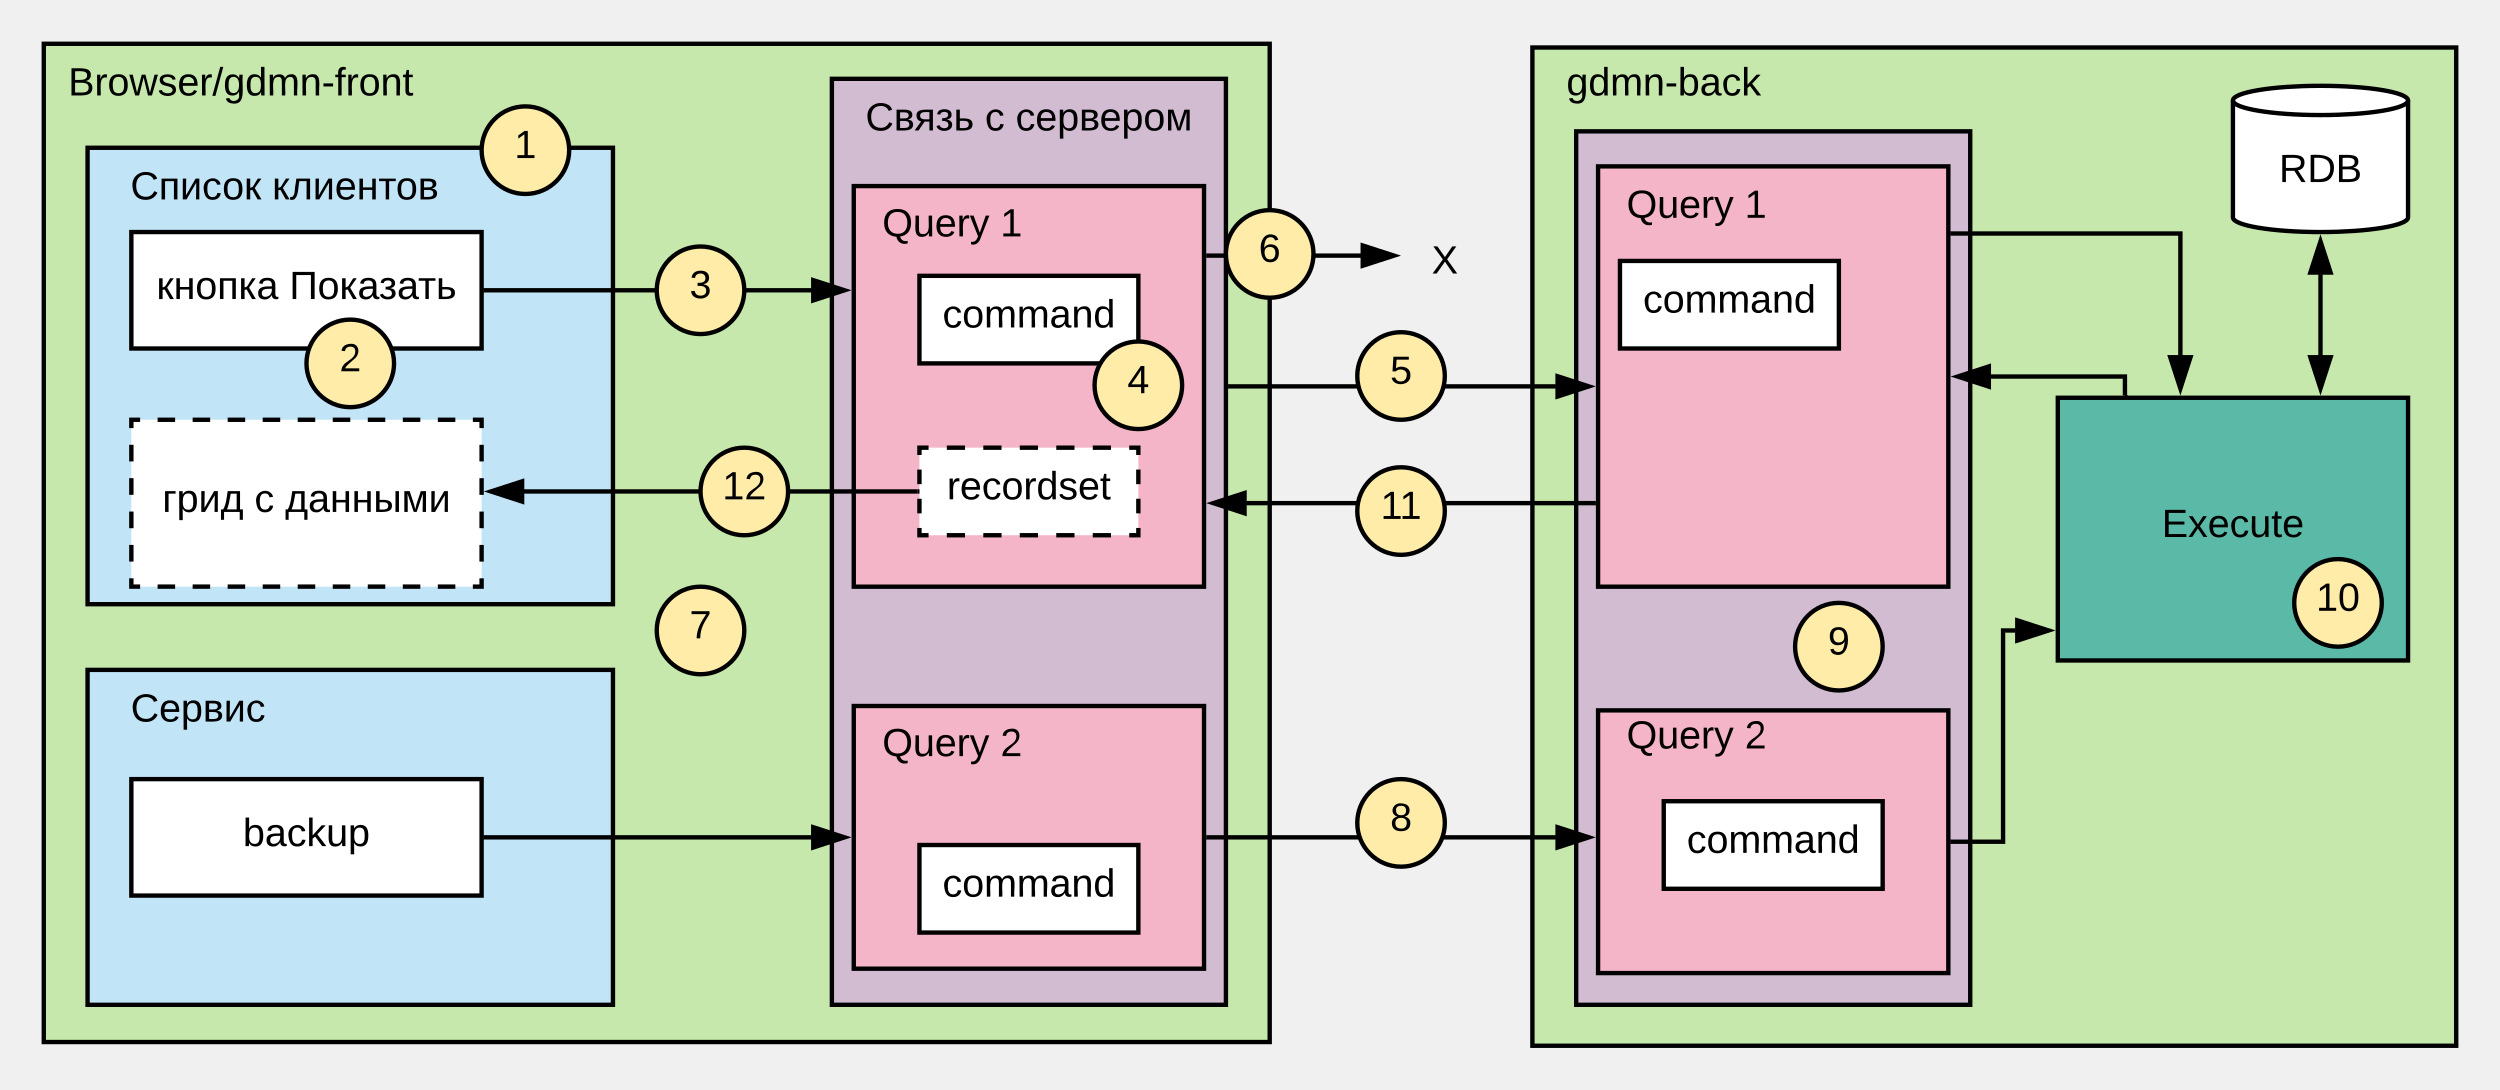
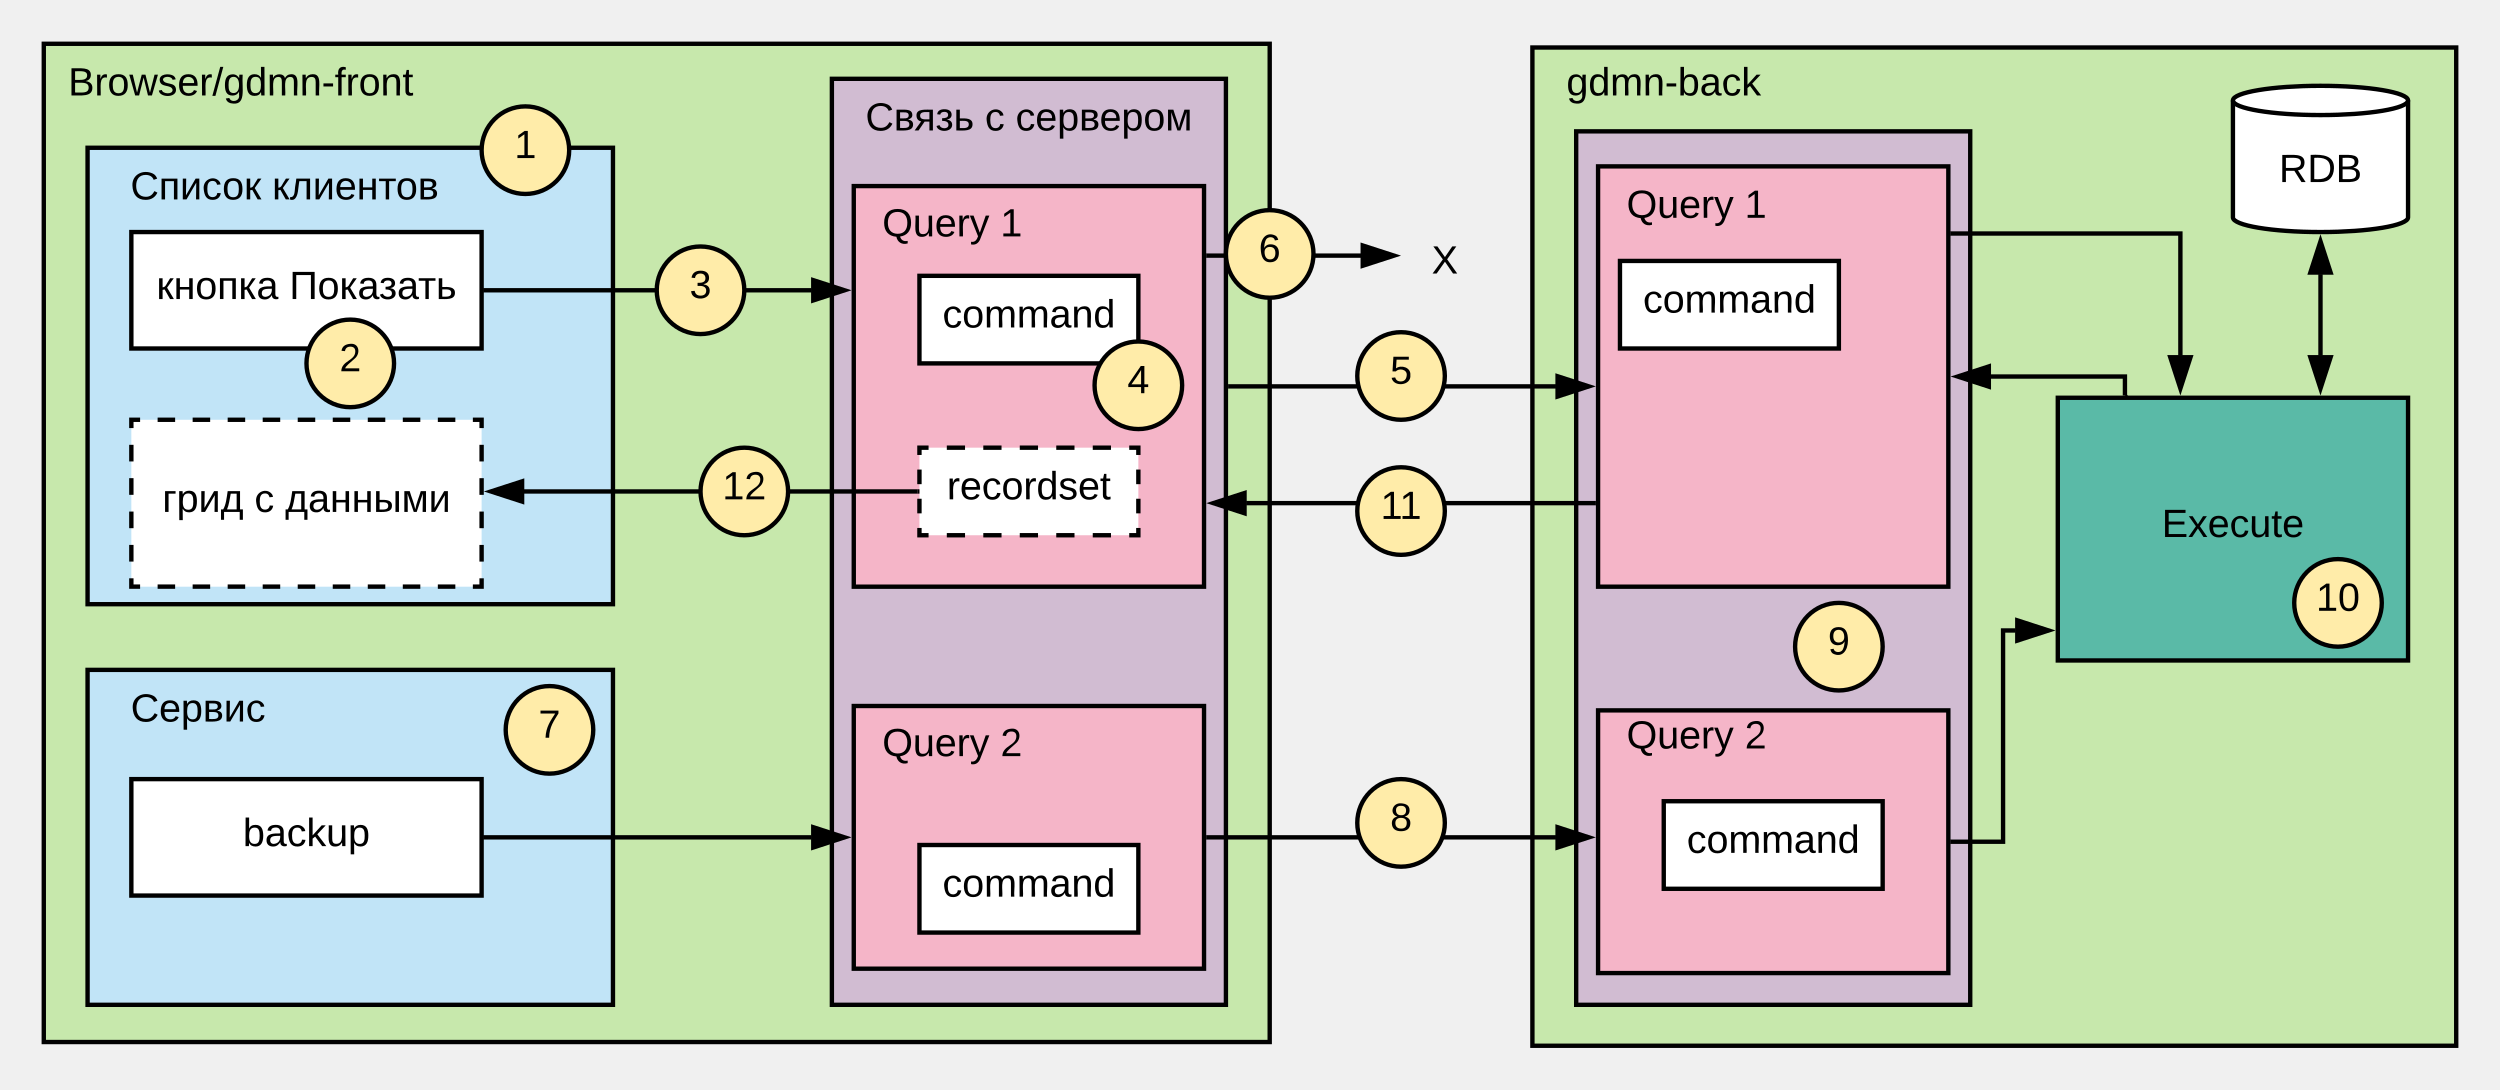
<svg xmlns="http://www.w3.org/2000/svg" xmlns:ns1="lucid" xmlns:xlink="http://www.w3.org/1999/xlink" width="1142" height="497.7">
  <g transform="translate(-20 3824.5)" ns1:page-tab-id="0_0">
    <g class="lucid-layer" ns1:layer-id="zMz9j7YK_hOt" display="block">
      <path d="M40-3804.5h560v456H40z" stroke="#000" stroke-width="2" fill="#c7e8ac" />
      <path d="M60-3757h240v208.5H60z" stroke="#000" stroke-width="2" fill="#c1e4f7" />
      <path d="M80-3718.5h160v53.2H80z" stroke="#000" stroke-width="2" fill="#fff" />
      <use xlink:href="#a" transform="matrix(1,0,0,1,85,-3713.5) translate(6.475 25.6)" />
      <use xlink:href="#b" transform="matrix(1,0,0,1,85,-3713.5) translate(67.175 25.6)" />
      <path d="M200-3658.5c0 11.05-8.95 20-20 20s-20-8.95-20-20 8.95-20 20-20 20 8.95 20 20z" stroke="#000" stroke-width="2" fill="#ffeca9" />
      <use xlink:href="#c" transform="matrix(1,0,0,1,165,-3673.5) translate(10 18.6)" />
      <path d="M40-3804.5h180v40H40z" stroke="#000" stroke-opacity="0" stroke-width="2" fill="#fff" fill-opacity="0" />
      <use xlink:href="#d" transform="matrix(1,0,0,1,45,-3799.5) translate(6.15 18.6)" />
      <path d="M60-3757h180v40H60z" stroke="#000" stroke-opacity="0" stroke-width="2" fill="#fff" fill-opacity="0" />
      <use xlink:href="#e" transform="matrix(1,0,0,1,65,-3752) translate(14.6 18.6)" />
      <use xlink:href="#f" transform="matrix(1,0,0,1,65,-3752) translate(79.35 18.6)" />
      <path d="M400-3788.5h180v423H400z" stroke="#000" stroke-width="2" fill="#d1bcd2" />
      <path d="M241-3691.9h149.76" stroke="#000" stroke-width="2" fill="none" />
      <path d="M241-3690.9h-1v-2h1zM405.76-3691.9l-14.26 4.64v-9.28z" />
      <path d="M409-3691.9l-18.5 6v-12zm-16.5 3.26l10.03-3.26-10.03-3.26z" />
      <path d="M400-3788.5h180v40H400z" stroke="#000" stroke-opacity="0" stroke-width="2" fill="#fff" fill-opacity="0" />
      <use xlink:href="#g" transform="matrix(1,0,0,1,405,-3783.5) translate(10.35 18.6)" />
      <use xlink:href="#h" transform="matrix(1,0,0,1,405,-3783.5) translate(64.95 18.6)" />
      <use xlink:href="#i" transform="matrix(1,0,0,1,405,-3783.5) translate(78.95 18.6)" />
      <path d="M410-3739.5h160v183H410z" stroke="#000" stroke-width="2" fill="#f5b5c8" />
      <path d="M410-3735.9h90v27.4h-90z" stroke="#000" stroke-opacity="0" stroke-width="2" fill="#fff" fill-opacity="0" />
      <use xlink:href="#j" transform="matrix(1,0,0,1,415,-3730.9) translate(8.025 14.4)" />
      <use xlink:href="#k" transform="matrix(1,0,0,1,415,-3730.9) translate(61.975 14.4)" />
      <path d="M440-3698.5h100v40H440z" stroke="#000" stroke-width="2" fill="#fff" />
      <use xlink:href="#l" transform="matrix(1,0,0,1,445,-3693.5) translate(5.55 18.6)" />
      <path d="M280-3755.9c0 11.05-8.95 20-20 20s-20-8.95-20-20 8.95-20 20-20 20 8.95 20 20z" stroke="#000" stroke-width="2" fill="#ffeca9" />
      <use xlink:href="#m" transform="matrix(1,0,0,1,245,-3770.9) translate(10 18.6)" />
      <path d="M360-3691.9c0 11.05-8.95 20-20 20s-20-8.95-20-20 8.95-20 20-20 20 8.95 20 20z" stroke="#000" stroke-width="2" fill="#ffeca9" />
      <use xlink:href="#n" transform="matrix(1,0,0,1,325,-3706.9) translate(10 18.6)" />
      <path d="M560-3648.5c0 11.05-8.95 20-20 20s-20-8.95-20-20 8.95-20 20-20 20 8.95 20 20z" stroke="#000" stroke-width="2" fill="#ffeca9" />
      <use xlink:href="#o" transform="matrix(1,0,0,1,525,-3663.5) translate(10 18.6)" />
      <path d="M720-3802.8h422v456H720z" stroke="#000" stroke-width="2" fill="#c7e8ac" />
      <path d="M720-3804.5h120v40H720z" stroke="#000" stroke-opacity="0" stroke-width="2" fill="#fff" fill-opacity="0" />
      <use xlink:href="#p" transform="matrix(1,0,0,1,725,-3799.5) translate(10.55 18.6)" />
      <path d="M740-3764.5h180v399H740z" stroke="#000" stroke-width="2" fill="#d1bcd2" />
      <path d="M750-3748.5h160v192H750z" stroke="#000" stroke-width="2" fill="#f5b5c8" />
      <path d="M581-3648h149.76" stroke="#000" stroke-width="2" fill="none" />
      <path d="M581-3647h-1v-2h1zM745.76-3648l-14.26 4.64v-9.28z" />
      <path d="M749-3648l-18.5 6v-12zm-16.5 3.26l10.03-3.26-10.03-3.26z" />
      <path d="M760-3705.3h100v40H760z" stroke="#000" stroke-width="2" fill="#fff" />
      <use xlink:href="#l" transform="matrix(1,0,0,1,765,-3700.3) translate(5.55 18.6)" />
      <path d="M750-3744.4h90v27.4h-90z" stroke="#000" stroke-opacity="0" stroke-width="2" fill="#fff" fill-opacity="0" />
      <use xlink:href="#j" transform="matrix(1,0,0,1,755,-3739.4) translate(8.025 14.4)" />
      <use xlink:href="#k" transform="matrix(1,0,0,1,755,-3739.4) translate(61.975 14.4)" />
      <path d="M680-3652.75c0 11.05-8.95 20-20 20s-20-8.95-20-20 8.95-20 20-20 20 8.95 20 20z" stroke="#000" stroke-width="2" fill="#ffeca9" />
      <use xlink:href="#q" transform="matrix(1,0,0,1,645,-3667.75) translate(10 18.6)" />
      <path d="M571-3707.73h70.76" stroke="#000" stroke-width="2" fill="none" />
      <path d="M571-3706.73h-1v-2h1zM656.76-3707.73l-14.26 4.64v-9.26z" />
      <path d="M660-3707.73l-18.5 6v-12zm-16.5 3.26l10.03-3.26-10.03-3.26z" />
      <path d="M660-3718.95h40v24.5h-40z" stroke="#000" stroke-opacity="0" stroke-width="2" fill="#fff" fill-opacity="0" />
      <use xlink:href="#r" transform="matrix(1,0,0,1,665,-3713.95) translate(9 14.4)" />
      <path d="M620-3708.5c0 11.05-8.95 20-20 20s-20-8.95-20-20 8.95-20 20-20 20 8.95 20 20z" stroke="#000" stroke-width="2" fill="#ffeca9" />
      <use xlink:href="#s" transform="matrix(1,0,0,1,585,-3723.5) translate(10 18.6)" />
      <path d="M60-3518.5h240v153H60z" stroke="#000" stroke-width="2" fill="#c1e4f7" />
      <path d="M60-3518.5h100v40H60z" stroke="#000" stroke-opacity="0" stroke-width="2" fill="#fff" fill-opacity="0" />
      <use xlink:href="#t" transform="matrix(1,0,0,1,65,-3513.5) translate(14.725 18.6)" />
      <path d="M410-3502h160v120H410z" stroke="#000" stroke-width="2" fill="#f5b5c8" />
      <path d="M410-3498.5h90v27.4h-90z" stroke="#000" stroke-opacity="0" stroke-width="2" fill="#fff" fill-opacity="0" />
      <use xlink:href="#j" transform="matrix(1,0,0,1,415,-3493.5) translate(8.025 14.4)" />
      <use xlink:href="#u" transform="matrix(1,0,0,1,415,-3493.5) translate(61.975 14.4)" />
      <path d="M440-3438.5h100v40H440z" stroke="#000" stroke-width="2" fill="#fff" />
      <use xlink:href="#l" transform="matrix(1,0,0,1,445,-3433.5) translate(5.55 18.6)" />
      <path d="M80-3468.6h160v53.2H80z" stroke="#000" stroke-width="2" fill="#fff" />
      <use xlink:href="#v" transform="matrix(1,0,0,1,85,-3463.6) translate(46 25.6)" />
      <path d="M241-3442h149.76" stroke="#000" stroke-width="2" fill="none" />
      <path d="M241-3441h-1v-2h1zM405.76-3442l-14.26 4.64v-9.28z" />
      <path d="M409-3442l-18.5 6v-12zm-16.5 3.26l10.03-3.26-10.03-3.26z" />
-       <path d="M360-3536.5c0 11.05-8.95 20-20 20s-20-8.95-20-20 8.95-20 20-20 20 8.95 20 20z" stroke="#000" stroke-width="2" fill="#ffeca9" />
-       <use xlink:href="#w" transform="matrix(1,0,0,1,325,-3551.5) translate(10 18.6)" />
+       <path d="M291-3491.1c0 11.05-8.95 20-20 20s-20-8.95-20-20 8.95-20 20-20 20 8.95 20 20z" stroke="#000" stroke-width="2" fill="#ffeca9" />
+       <use xlink:href="#w" transform="matrix(1,0,0,1,256,-3506.1) translate(10 18.6)" />
      <path d="M750-3500h160v120H750z" stroke="#000" stroke-width="2" fill="#f5b5c8" />
      <path d="M750-3502h90v27.4h-90z" stroke="#000" stroke-opacity="0" stroke-width="2" fill="#fff" fill-opacity="0" />
      <use xlink:href="#j" transform="matrix(1,0,0,1,755,-3497) translate(8.025 14.4)" />
      <use xlink:href="#u" transform="matrix(1,0,0,1,755,-3497) translate(61.975 14.4)" />
      <path d="M780-3458.5h100v40H780z" stroke="#000" stroke-width="2" fill="#fff" />
      <use xlink:href="#l" transform="matrix(1,0,0,1,785,-3453.5) translate(5.55 18.6)" />
      <path d="M571-3442h159.76" stroke="#000" stroke-width="2" fill="none" />
      <path d="M571-3441h-1v-2h1zM745.76-3442l-14.26 4.64v-9.28z" />
      <path d="M749-3442l-18.5 6v-12zm-16.5 3.26l10.03-3.26-10.03-3.26z" />
      <path d="M680-3448.6c0 11.05-8.95 20-20 20s-20-8.95-20-20 8.95-20 20-20 20 8.95 20 20z" stroke="#000" stroke-width="2" fill="#ffeca9" />
      <use xlink:href="#x" transform="matrix(1,0,0,1,645,-3463.6) translate(10 18.6)" />
      <path d="M1120-3725.18c0 3.7-17.9 6.68-40 6.68s-40-3-40-6.68v-53.44c0-3.7 17.9-6.68 40-6.68s40 3 40 6.68z" stroke="#000" stroke-width="2" fill="#fff" />
      <path d="M1120-3778.62c0 3.7-17.9 6.68-40 6.68s-40-3-40-6.68" stroke="#000" stroke-width="2" fill="none" />
      <use xlink:href="#y" transform="matrix(1,0,0,1,1045,-3766.94) translate(16.05 25.6)" />
      <path d="M880-3529.1c0 11.05-8.95 20-20 20s-20-8.95-20-20 8.95-20 20-20 20 8.95 20 20z" stroke="#000" stroke-width="2" fill="#ffeca9" />
      <use xlink:href="#z" transform="matrix(1,0,0,1,845,-3544.1) translate(10 18.6)" />
      <path d="M960-3642.8h160v120H960z" stroke="#000" stroke-width="2" fill="#5abaa7" />
      <use xlink:href="#A" transform="matrix(1,0,0,1,965,-3637.8) translate(42.5 58.6)" />
      <path d="M1080-3662.04v-37.22" stroke="#000" stroke-width="2" fill="none" />
      <path d="M1080-3647.04l-4.64-14.26h9.28z" />
      <path d="M1080-3643.8l-6-18.5h12zm-3.26-16.5l3.26 10.03 3.26-10.03zM1084.64-3700h-9.28l4.64-14.26z" />
      <path d="M1086-3699h-12l6-18.5zm-9.26-2h6.52l-3.26-10.03z" />
      <path d="M1108-3549.1c0 11.05-8.95 20-20 20s-20-8.95-20-20 8.95-20 20-20 20 8.95 20 20z" stroke="#000" stroke-width="2" fill="#ffeca9" />
      <use xlink:href="#B" transform="matrix(1,0,0,1,1073,-3564.1) translate(5 18.6)" />
      <path d="M911-3717.83h105v55.8" stroke="#000" stroke-width="2" fill="none" />
      <path d="M911-3716.83h-1v-2h1zM1016-3647.04l-4.64-14.26h9.28z" />
      <path d="M1016-3643.8l-6-18.5h12zm-3.26-16.5l3.26 10.03 3.26-10.03z" />
      <path d="M911-3440h24v-96.5h5.76" stroke="#000" stroke-width="2" fill="none" />
      <path d="M911-3439h-1v-2h1zM955.76-3536.5l-14.26 4.64v-9.28z" />
      <path d="M959-3536.5l-18.5 6v-12zm-16.5 3.26l10.03-3.26-10.03-3.26z" />
      <path d="M990.67-3643.8v-8.7h-61.43" stroke="#000" stroke-width="2" fill="none" />
      <path d="M992.63-3642.8h-2.47l-.3-.4 1.62-1.2zM928.5-3647.86l-14.26-4.64 14.26-4.64z" />
      <path d="M929.5-3646.5l-18.5-6 18.5-6zm-12.03-6l10.03 3.26v-6.52z" />
      <path d="M749-3594.67H589.24" stroke="#000" stroke-width="2" fill="none" />
      <path d="M750-3593.67h-1v-2h1zM588.5-3590.03l-14.26-4.64 14.26-4.63z" />
      <path d="M589.5-3588.65l-18.5-6.02 18.5-6zm-12.03-6.02l10.03 3.26v-6.53z" />
      <path d="M680-3591.05c0 11.05-8.95 20-20 20s-20-8.95-20-20 8.95-20 20-20 20 8.95 20 20z" stroke="#000" stroke-width="2" fill="#ffeca9" />
      <use xlink:href="#C" transform="matrix(1,0,0,1,645,-3606.05) translate(5.675 18.6)" />
      <path d="M440-3620h100v40H440z" fill="#fff" />
      <path d="M452.5-3620h8.33m8.34 0h8.33m8.33 0h8.34m8.33 0h8.33m8.34 0h8.33m8.33 0H540v3.33m0 6.67v6.67m0 6.66v6.67m0 6.67v3.33h-4.17m-8.33 0h-8.33m-8.34 0h-8.33m-8.33 0h-8.34m-8.33 0h-8.33m-8.34 0h-8.33m-8.33 0H440v-3.33m0-6.67v-6.67m0-6.66v-6.67m0-6.67v-3.33h4.17" stroke="#000" stroke-width="2" fill="none" />
      <use xlink:href="#D" transform="matrix(1,0,0,1,445,-3615) translate(7.55 18.6)" />
      <path d="M439-3600H259.24" stroke="#000" stroke-width="2" fill="none" />
      <path d="M440-3599h-1v-2h1zM258.5-3595.36l-14.26-4.64 14.26-4.64z" />
      <path d="M259.5-3594l-18.5-6 18.5-6zm-12.03-6l10.03 3.26v-6.52z" />
      <path d="M380-3600c0 11.05-8.95 20-20 20s-20-8.95-20-20 8.95-20 20-20 20 8.95 20 20z" stroke="#000" stroke-width="2" fill="#ffeca9" />
      <g>
        <use xlink:href="#E" transform="matrix(1,0,0,1,345,-3615) translate(5 18.6)" />
      </g>
      <path d="M80-3632.75h160v76.25H80z" fill="#fff" />
      <path d="M92-3632.75h8m8 0h8m8 0h8m8 0h8m8 0h8m8 0h8m8 0h8m8 0h8m8 0h8m8 0h4v3.8m0 7.64v7.6m0 7.64v7.62m0 7.63v7.6m0 7.64v7.62m0 7.63v3.8h-4m-8 0h-8m-8 0h-8m-8 0h-8m-8 0h-8m-8 0h-8m-8 0h-8m-8 0h-8m-8 0h-8m-8 0h-8m-8 0h-4v-3.8m0-7.64v-7.62m0-7.63v-7.6m0-7.64v-7.62m0-7.63v-7.6m0-7.64v-3.8h4" stroke="#000" stroke-width="2" fill="none" />
      <g>
        <use xlink:href="#F" transform="matrix(1,0,0,1,85,-3627.75) translate(9.15 37.1)" />
        <use xlink:href="#h" transform="matrix(1,0,0,1,85,-3627.75) translate(51.25 37.1)" />
        <use xlink:href="#G" transform="matrix(1,0,0,1,85,-3627.75) translate(65.25 37.1)" />
      </g>
    </g>
    <defs>
      <path d="M75-87c-4 1-14 3-19 3V0H24v-190h32v83c26-2 31-21 43-41l26-42h33l-61 86L159 0h-35" id="H" />
      <path d="M57-190v80h85v-80h32V0h-32v-87H57V0H25v-190h32" id="I" />
      <path d="M100-194c62-1 85 37 85 99 1 63-27 99-86 99S16-35 15-95c0-66 28-99 85-99zM99-20c44 1 53-31 53-75 0-43-8-75-51-75s-53 32-53 75 10 74 51 75" id="J" />
      <path d="M170-190V0h-32v-167H57V0H25v-190h145" id="K" />
      <path d="M141-36C126-15 110 5 73 4 37 3 15-17 15-53c-1-64 63-63 125-63 3-35-9-54-41-54-24 1-41 7-42 31l-33-3c5-37 33-52 76-52 45 0 72 20 72 64v82c-1 20 7 32 28 27v20c-31 9-61-2-59-35zM48-53c0 20 12 33 32 33 41-3 63-29 60-74-43 2-92-5-92 41" id="L" />
      <g id="a">
        <use transform="matrix(0.05,0,0,0.05,0,0)" xlink:href="#H" />
        <use transform="matrix(0.05,0,0,0.05,7.85,0)" xlink:href="#I" />
        <use transform="matrix(0.05,0,0,0.05,17.75,0)" xlink:href="#J" />
        <use transform="matrix(0.05,0,0,0.05,27.75,0)" xlink:href="#K" />
        <use transform="matrix(0.05,0,0,0.05,37.45,0)" xlink:href="#H" />
        <use transform="matrix(0.05,0,0,0.05,45.7,0)" xlink:href="#L" />
      </g>
      <path d="M197 0v-219H63V0H30v-248h201V0h-34" id="M" />
      <path d="M152-53C154 19 21 22 9-41l28-8c5 36 84 42 81-4-1-29-28-34-58-35v-24c28 0 55-4 55-30 0-19-14-29-34-28-20 0-35 7-38 25l-28-3c4-33 30-46 66-46 37 0 66 15 66 50 0 27-20 41-44 44 27 5 48 17 49 47" id="N" />
      <path d="M6-190h153v23H98V0H67v-167H6v-23" id="O" />
      <path d="M173-56C173 11 92 0 25 0v-190h32v80c58-2 117-2 116 54zm-34 0c0-39-44-31-82-32v66c39 0 82 6 82-34" id="P" />
      <g id="b">
        <use transform="matrix(0.05,0,0,0.05,0,0)" xlink:href="#M" />
        <use transform="matrix(0.05,0,0,0.05,12.9,0)" xlink:href="#J" />
        <use transform="matrix(0.05,0,0,0.05,22.9,0)" xlink:href="#H" />
        <use transform="matrix(0.05,0,0,0.05,31.15,0)" xlink:href="#L" />
        <use transform="matrix(0.05,0,0,0.05,40.95,0)" xlink:href="#N" />
        <use transform="matrix(0.05,0,0,0.05,49.2,0)" xlink:href="#L" />
        <use transform="matrix(0.05,0,0,0.05,58.8,0)" xlink:href="#O" />
        <use transform="matrix(0.05,0,0,0.05,67,0)" xlink:href="#P" />
      </g>
      <path d="M101-251c82-7 93 87 43 132L82-64C71-53 59-42 53-27h129V0H18c2-99 128-94 128-182 0-28-16-43-45-43s-46 15-49 41l-32-3c6-41 34-60 81-64" id="Q" />
      <use transform="matrix(0.05,0,0,0.05,0,0)" xlink:href="#Q" id="c" />
      <path d="M160-131c35 5 61 23 61 61C221 17 115-2 30 0v-248c76 3 177-17 177 60 0 33-19 50-47 57zm-97-11c50-1 110 9 110-42 0-47-63-36-110-37v79zm0 115c55-2 124 14 124-45 0-56-70-42-124-44v89" id="R" />
      <path d="M114-163C36-179 61-72 57 0H25l-1-190h30c1 12-1 29 2 39 6-27 23-49 58-41v29" id="S" />
      <path d="M100-194c62-1 85 37 85 99 1 63-27 99-86 99S16-35 15-95c0-66 28-99 85-99zM99-20c44 1 53-31 53-75 0-43-8-75-51-75s-53 32-53 75 10 74 51 75" id="T" />
      <path d="M206 0h-36l-40-164L89 0H53L-1-190h32L70-26l43-164h34l41 164 42-164h31" id="U" />
      <path d="M135-143c-3-34-86-38-87 0 15 53 115 12 119 90S17 21 10-45l28-5c4 36 97 45 98 0-10-56-113-15-118-90-4-57 82-63 122-42 12 7 21 19 24 35" id="V" />
      <path d="M100-194c63 0 86 42 84 106H49c0 40 14 67 53 68 26 1 43-12 49-29l28 8c-11 28-37 45-77 45C44 4 14-33 15-96c1-61 26-98 85-98zm52 81c6-60-76-77-97-28-3 7-6 17-6 28h103" id="W" />
      <path d="M0 4l72-265h28L28 4H0" id="X" />
      <path d="M177-190C167-65 218 103 67 71c-23-6-38-20-44-43l32-5c15 47 100 32 89-28v-30C133-14 115 1 83 1 29 1 15-40 15-95c0-56 16-97 71-98 29-1 48 16 59 35 1-10 0-23 2-32h30zM94-22c36 0 50-32 50-73 0-42-14-75-50-75-39 0-46 34-46 75s6 73 46 73" id="Y" />
      <path d="M85-194c31 0 48 13 60 33l-1-100h32l1 261h-30c-2-10 0-23-3-31C134-8 116 4 85 4 32 4 16-35 15-94c0-66 23-100 70-100zm9 24c-40 0-46 34-46 75 0 40 6 74 45 74 42 0 51-32 51-76 0-42-9-74-50-73" id="Z" />
      <path d="M210-169c-67 3-38 105-44 169h-31v-121c0-29-5-50-35-48C34-165 62-65 56 0H25l-1-190h30c1 10-1 24 2 32 10-44 99-50 107 0 11-21 27-35 58-36 85-2 47 119 55 194h-31v-121c0-29-5-49-35-48" id="aa" />
      <path d="M117-194c89-4 53 116 60 194h-32v-121c0-31-8-49-39-48C34-167 62-67 57 0H25l-1-190h30c1 10-1 24 2 32 11-22 29-35 61-36" id="ab" />
      <path d="M16-82v-28h88v28H16" id="ac" />
      <path d="M101-234c-31-9-42 10-38 44h38v23H63V0H32v-167H5v-23h27c-7-52 17-82 69-68v24" id="ad" />
      <path d="M59-47c-2 24 18 29 38 22v24C64 9 27 4 27-40v-127H5v-23h24l9-43h21v43h35v23H59v120" id="ae" />
      <g id="d">
        <use transform="matrix(0.05,0,0,0.05,0,0)" xlink:href="#R" />
        <use transform="matrix(0.05,0,0,0.05,12,0)" xlink:href="#S" />
        <use transform="matrix(0.05,0,0,0.05,17.95,0)" xlink:href="#T" />
        <use transform="matrix(0.05,0,0,0.05,27.95,0)" xlink:href="#U" />
        <use transform="matrix(0.05,0,0,0.05,40.9,0)" xlink:href="#V" />
        <use transform="matrix(0.05,0,0,0.05,49.9,0)" xlink:href="#W" />
        <use transform="matrix(0.05,0,0,0.05,59.9,0)" xlink:href="#S" />
        <use transform="matrix(0.05,0,0,0.05,65.85,0)" xlink:href="#X" />
        <use transform="matrix(0.05,0,0,0.05,70.85,0)" xlink:href="#Y" />
        <use transform="matrix(0.05,0,0,0.05,80.85,0)" xlink:href="#Z" />
        <use transform="matrix(0.05,0,0,0.05,90.85,0)" xlink:href="#aa" />
        <use transform="matrix(0.05,0,0,0.05,105.8,0)" xlink:href="#ab" />
        <use transform="matrix(0.05,0,0,0.05,115.8,0)" xlink:href="#ac" />
        <use transform="matrix(0.05,0,0,0.05,121.75,0)" xlink:href="#ad" />
        <use transform="matrix(0.05,0,0,0.05,126.75,0)" xlink:href="#S" />
        <use transform="matrix(0.05,0,0,0.05,132.7,0)" xlink:href="#T" />
        <use transform="matrix(0.05,0,0,0.05,142.7,0)" xlink:href="#ab" />
        <use transform="matrix(0.05,0,0,0.05,152.7,0)" xlink:href="#ae" />
      </g>
      <path d="M212-179c-10-28-35-45-73-45-59 0-87 40-87 99 0 60 29 101 89 101 43 0 62-24 78-52l27 14C228-24 195 4 139 4 59 4 22-46 18-125c-6-104 99-153 187-111 19 9 31 26 39 46" id="af" />
      <path d="M56-190L54-37l88-153h34V0h-30l2-153L59 0H25v-190h31" id="ag" />
      <path d="M96-169c-40 0-48 33-48 73s9 75 48 75c24 0 41-14 43-38l32 2c-6 37-31 61-74 61-59 0-76-41-82-99-10-93 101-131 147-64 4 7 5 14 7 22l-32 3c-4-21-16-35-41-35" id="ah" />
      <g id="e">
        <use transform="matrix(0.05,0,0,0.05,0,0)" xlink:href="#af" />
        <use transform="matrix(0.05,0,0,0.05,12.95,0)" xlink:href="#K" />
        <use transform="matrix(0.05,0,0,0.05,22.65,0)" xlink:href="#ag" />
        <use transform="matrix(0.05,0,0,0.05,32.7,0)" xlink:href="#ah" />
        <use transform="matrix(0.05,0,0,0.05,41.9,0)" xlink:href="#J" />
        <use transform="matrix(0.05,0,0,0.05,51.9,0)" xlink:href="#H" />
      </g>
      <path d="M153 0v-167H87C74-108 81-27 38 0 29 5 12 6 2 1v-22c51 4 39-64 49-112 5-25 4-25 8-57h126V0h-32" id="ai" />
      <path d="M100-194c63 0 86 42 84 106H49c0 40 14 67 53 68 26 1 43-12 49-29l28 8c-11 28-37 45-77 45C44 4 14-33 15-96c1-61 26-98 85-98zm52 81c6-60-76-77-97-28-3 7-6 17-6 28h103" id="aj" />
      <path d="M176-55C176 11 93 0 25 0v-190c61 3 142-15 144 47 1 29-21 35-39 44 27 3 46 16 46 44zm-34 0c0-41-47-30-85-32v64c38-1 85 8 85-32zm-6-83c0-36-44-26-79-28v56c34-2 79 8 79-28" id="ak" />
      <g id="f">
        <use transform="matrix(0.05,0,0,0.05,0,0)" xlink:href="#H" />
        <use transform="matrix(0.05,0,0,0.05,8.05,0)" xlink:href="#ai" />
        <use transform="matrix(0.05,0,0,0.05,18.55,0)" xlink:href="#ag" />
        <use transform="matrix(0.05,0,0,0.05,28.6,0)" xlink:href="#aj" />
        <use transform="matrix(0.05,0,0,0.05,38.6,0)" xlink:href="#I" />
        <use transform="matrix(0.05,0,0,0.05,48.5,0)" xlink:href="#O" />
        <use transform="matrix(0.05,0,0,0.05,56.5,0)" xlink:href="#J" />
        <use transform="matrix(0.05,0,0,0.05,66.5,0)" xlink:href="#ak" />
      </g>
      <path d="M20-138c-1-64 85-51 150-52V0h-32v-81H94L39 0H3l60-83c-28-5-43-24-43-55zm33 3c0 40 46 33 85 33v-66c-39 0-85-6-85 33" id="al" />
      <g id="g">
        <use transform="matrix(0.05,0,0,0.05,0,0)" xlink:href="#af" />
        <use transform="matrix(0.05,0,0,0.05,12.95,0)" xlink:href="#ak" />
        <use transform="matrix(0.05,0,0,0.05,22.3,0)" xlink:href="#al" />
        <use transform="matrix(0.05,0,0,0.05,32,0)" xlink:href="#N" />
        <use transform="matrix(0.05,0,0,0.05,40.25,0)" xlink:href="#P" />
      </g>
      <use transform="matrix(0.05,0,0,0.05,0,0)" xlink:href="#ah" id="h" />
      <path d="M115-194c55 1 70 41 70 98S169 2 115 4C84 4 66-9 55-30l1 105H24l-1-265h31l2 30c10-21 28-34 59-34zm-8 174c40 0 45-34 45-75s-6-73-45-74c-42 0-51 32-51 76 0 43 10 73 51 73" id="am" />
      <path d="M138 0h-27L54-167c3 53 2 111 2 167H25v-190h49c16 56 39 106 51 166 11-61 34-110 50-166h48V0h-31l2-168" id="an" />
      <g id="i">
        <use transform="matrix(0.05,0,0,0.05,0,0)" xlink:href="#ah" />
        <use transform="matrix(0.05,0,0,0.05,9,0)" xlink:href="#aj" />
        <use transform="matrix(0.05,0,0,0.05,19,0)" xlink:href="#am" />
        <use transform="matrix(0.05,0,0,0.05,29,0)" xlink:href="#ak" />
        <use transform="matrix(0.05,0,0,0.05,38.35,0)" xlink:href="#aj" />
        <use transform="matrix(0.05,0,0,0.05,48.35,0)" xlink:href="#am" />
        <use transform="matrix(0.05,0,0,0.05,58.35,0)" xlink:href="#J" />
        <use transform="matrix(0.05,0,0,0.05,68.35,0)" xlink:href="#an" />
      </g>
      <path d="M140-251c81 0 123 46 123 126C263-53 228-8 163 1c7 30 30 48 69 40v23c-55 16-95-15-103-61C56-3 17-48 17-125c0-80 42-126 123-126zm0 227c63 0 89-41 89-101s-29-99-89-99c-61 0-89 39-89 99S79-25 140-24" id="ao" />
      <path d="M84 4C-5 8 30-112 23-190h32v120c0 31 7 50 39 49 72-2 45-101 50-169h31l1 190h-30c-1-10 1-25-2-33-11 22-28 36-60 37" id="ap" />
      <path d="M179-190L93 31C79 59 56 82 12 73V49c39 6 53-20 64-50L1-190h34L92-34l54-156h33" id="aq" />
      <g id="j">
        <use transform="matrix(0.05,0,0,0.05,0,0)" xlink:href="#ao" />
        <use transform="matrix(0.05,0,0,0.05,14,0)" xlink:href="#ap" />
        <use transform="matrix(0.05,0,0,0.05,24,0)" xlink:href="#W" />
        <use transform="matrix(0.05,0,0,0.05,34,0)" xlink:href="#S" />
        <use transform="matrix(0.05,0,0,0.05,39.95,0)" xlink:href="#aq" />
      </g>
      <path d="M27 0v-27h64v-190l-56 39v-29l58-41h29v221h61V0H27" id="ar" />
      <use transform="matrix(0.05,0,0,0.05,0,0)" xlink:href="#ar" id="k" />
      <path d="M96-169c-40 0-48 33-48 73s9 75 48 75c24 0 41-14 43-38l32 2c-6 37-31 61-74 61-59 0-76-41-82-99-10-93 101-131 147-64 4 7 5 14 7 22l-32 3c-4-21-16-35-41-35" id="as" />
      <path d="M141-36C126-15 110 5 73 4 37 3 15-17 15-53c-1-64 63-63 125-63 3-35-9-54-41-54-24 1-41 7-42 31l-33-3c5-37 33-52 76-52 45 0 72 20 72 64v82c-1 20 7 32 28 27v20c-31 9-61-2-59-35zM48-53c0 20 12 33 32 33 41-3 63-29 60-74-43 2-92-5-92 41" id="at" />
      <g id="l">
        <use transform="matrix(0.05,0,0,0.05,0,0)" xlink:href="#as" />
        <use transform="matrix(0.05,0,0,0.05,9,0)" xlink:href="#T" />
        <use transform="matrix(0.05,0,0,0.05,19,0)" xlink:href="#aa" />
        <use transform="matrix(0.05,0,0,0.05,33.95,0)" xlink:href="#aa" />
        <use transform="matrix(0.05,0,0,0.05,48.9,0)" xlink:href="#at" />
        <use transform="matrix(0.05,0,0,0.05,58.9,0)" xlink:href="#ab" />
        <use transform="matrix(0.05,0,0,0.05,68.9,0)" xlink:href="#Z" />
      </g>
      <use transform="matrix(0.05,0,0,0.05,0,0)" xlink:href="#ar" id="m" />
      <path d="M126-127c33 6 58 20 58 59 0 88-139 92-164 29-3-8-5-16-6-25l32-3c6 27 21 44 54 44 32 0 52-15 52-46 0-38-36-46-79-43v-28c39 1 72-4 72-42 0-27-17-43-46-43-28 0-47 15-49 41l-32-3c6-42 35-63 81-64 48-1 79 21 79 65 0 36-21 52-52 59" id="au" />
      <use transform="matrix(0.05,0,0,0.05,0,0)" xlink:href="#au" id="n" />
      <path d="M155-56V0h-30v-56H8v-25l114-167h33v167h35v25h-35zm-30-156c-27 46-58 90-88 131h88v-131" id="av" />
      <use transform="matrix(0.05,0,0,0.05,0,0)" xlink:href="#av" id="o" />
      <path d="M115-194c53 0 69 39 70 98 0 66-23 100-70 100C84 3 66-7 56-30L54 0H23l1-261h32v101c10-23 28-34 59-34zm-8 174c40 0 45-34 45-75 0-40-5-75-45-74-42 0-51 32-51 76 0 43 10 73 51 73" id="aw" />
      <path d="M143 0L79-87 56-68V0H24v-261h32v163l83-92h37l-77 82L181 0h-38" id="ax" />
      <g id="p">
        <use transform="matrix(0.05,0,0,0.05,0,0)" xlink:href="#Y" />
        <use transform="matrix(0.05,0,0,0.05,10,0)" xlink:href="#Z" />
        <use transform="matrix(0.05,0,0,0.05,20,0)" xlink:href="#aa" />
        <use transform="matrix(0.05,0,0,0.05,34.95,0)" xlink:href="#ab" />
        <use transform="matrix(0.05,0,0,0.05,44.95,0)" xlink:href="#ac" />
        <use transform="matrix(0.05,0,0,0.05,50.9,0)" xlink:href="#aw" />
        <use transform="matrix(0.05,0,0,0.05,60.9,0)" xlink:href="#at" />
        <use transform="matrix(0.05,0,0,0.05,70.9,0)" xlink:href="#as" />
        <use transform="matrix(0.05,0,0,0.05,79.9,0)" xlink:href="#ax" />
      </g>
      <path d="M54-142c48-35 137-8 131 61C196 18 31 33 14-55l32-4c7 23 22 37 52 37 35-1 51-22 54-58 4-55-73-65-99-34H22l8-134h141v27H59" id="ay" />
      <use transform="matrix(0.05,0,0,0.05,0,0)" xlink:href="#ay" id="q" />
      <path d="M195 0l-74-108L45 0H8l94-129-87-119h37l69 98 67-98h37l-84 118L233 0h-38" id="az" />
      <use transform="matrix(0.05,0,0,0.05,0,0)" xlink:href="#az" id="r" />
      <path d="M110-160c48 1 74 30 74 79 0 53-28 85-80 85-65 0-83-55-86-122-5-90 50-162 133-122 14 7 22 21 27 39l-31 6c-5-40-67-38-82-6-9 19-15 44-15 74 11-20 30-34 60-33zm-7 138c34 0 49-23 49-58s-16-56-50-56c-29 0-50 16-49 49 1 36 15 65 50 65" id="aA" />
      <use transform="matrix(0.05,0,0,0.05,0,0)" xlink:href="#aA" id="s" />
      <g id="t">
        <use transform="matrix(0.05,0,0,0.05,0,0)" xlink:href="#af" />
        <use transform="matrix(0.05,0,0,0.05,12.95,0)" xlink:href="#aj" />
        <use transform="matrix(0.05,0,0,0.05,22.95,0)" xlink:href="#am" />
        <use transform="matrix(0.05,0,0,0.05,32.95,0)" xlink:href="#ak" />
        <use transform="matrix(0.05,0,0,0.05,42.5,0)" xlink:href="#ag" />
        <use transform="matrix(0.05,0,0,0.05,52.55,0)" xlink:href="#ah" />
      </g>
      <use transform="matrix(0.05,0,0,0.05,0,0)" xlink:href="#Q" id="u" />
      <path d="M115-194c55 1 70 41 70 98S169 2 115 4C84 4 66-9 55-30l1 105H24l-1-265h31l2 30c10-21 28-34 59-34zm-8 174c40 0 45-34 45-75s-6-73-45-74c-42 0-51 32-51 76 0 43 10 73 51 73" id="aB" />
      <g id="v">
        <use transform="matrix(0.05,0,0,0.05,0,0)" xlink:href="#aw" />
        <use transform="matrix(0.05,0,0,0.05,10,0)" xlink:href="#at" />
        <use transform="matrix(0.05,0,0,0.05,20,0)" xlink:href="#as" />
        <use transform="matrix(0.05,0,0,0.05,29,0)" xlink:href="#ax" />
        <use transform="matrix(0.05,0,0,0.05,38,0)" xlink:href="#ap" />
        <use transform="matrix(0.05,0,0,0.05,48,0)" xlink:href="#aB" />
      </g>
      <path d="M64 0c3-98 48-159 88-221H18v-27h164v26C143-157 98-101 97 0H64" id="aC" />
      <use transform="matrix(0.05,0,0,0.05,0,0)" xlink:href="#aC" id="w" />
      <path d="M134-131c28 9 52 24 51 62-1 50-34 73-85 73S17-19 16-69c0-36 21-54 49-61-75-25-45-126 34-121 46 3 78 18 79 63 0 33-17 51-44 57zm-34-11c31 1 46-15 46-44 0-28-17-43-47-42-29 0-46 13-45 42 1 28 16 44 46 44zm1 122c35 0 51-18 51-52 0-30-18-46-53-46-33 0-51 17-51 47 0 34 19 51 53 51" id="aD" />
      <use transform="matrix(0.05,0,0,0.05,0,0)" xlink:href="#aD" id="x" />
      <path d="M233-177c-1 41-23 64-60 70L243 0h-38l-65-103H63V0H30v-248c88 3 205-21 203 71zM63-129c60-2 137 13 137-47 0-61-80-42-137-45v92" id="aE" />
      <path d="M30-248c118-7 216 8 213 122C240-48 200 0 122 0H30v-248zM63-27c89 8 146-16 146-99s-60-101-146-95v194" id="aF" />
      <g id="y">
        <use transform="matrix(0.05,0,0,0.05,0,0)" xlink:href="#aE" />
        <use transform="matrix(0.05,0,0,0.05,12.95,0)" xlink:href="#aF" />
        <use transform="matrix(0.05,0,0,0.05,25.9,0)" xlink:href="#R" />
      </g>
      <path d="M99-251c64 0 84 50 84 122C183-37 130 33 47-8c-14-7-20-23-25-40l30-5c6 39 69 39 84 7 9-19 16-44 16-74-10 22-31 35-62 35-49 0-73-33-73-83 0-54 28-83 82-83zm-1 141c31-1 51-18 51-49 0-36-14-67-51-67-34 0-49 23-49 58 0 34 15 58 49 58" id="aG" />
      <use transform="matrix(0.05,0,0,0.05,0,0)" xlink:href="#aG" id="z" />
      <path d="M30 0v-248h187v28H63v79h144v27H63v87h162V0H30" id="aH" />
      <path d="M141 0L90-78 38 0H4l68-98-65-92h35l48 74 47-74h35l-64 92 68 98h-35" id="aI" />
      <g id="A">
        <use transform="matrix(0.05,0,0,0.05,0,0)" xlink:href="#aH" />
        <use transform="matrix(0.05,0,0,0.05,12,0)" xlink:href="#aI" />
        <use transform="matrix(0.05,0,0,0.05,21,0)" xlink:href="#W" />
        <use transform="matrix(0.05,0,0,0.05,31,0)" xlink:href="#as" />
        <use transform="matrix(0.05,0,0,0.05,40,0)" xlink:href="#ap" />
        <use transform="matrix(0.05,0,0,0.05,50,0)" xlink:href="#ae" />
        <use transform="matrix(0.05,0,0,0.05,55,0)" xlink:href="#W" />
      </g>
      <path d="M101-251c68 0 85 55 85 127S166 4 100 4C33 4 14-52 14-124c0-73 17-127 87-127zm-1 229c47 0 54-49 54-102s-4-102-53-102c-51 0-55 48-55 102 0 53 5 102 54 102" id="aJ" />
      <g id="B">
        <use transform="matrix(0.05,0,0,0.05,0,0)" xlink:href="#ar" />
        <use transform="matrix(0.05,0,0,0.05,10,0)" xlink:href="#aJ" />
      </g>
      <g id="C">
        <use transform="matrix(0.05,0,0,0.05,0,0)" xlink:href="#ar" />
        <use transform="matrix(0.05,0,0,0.05,8.65,0)" xlink:href="#ar" />
      </g>
      <g id="D">
        <use transform="matrix(0.05,0,0,0.05,0,0)" xlink:href="#S" />
        <use transform="matrix(0.05,0,0,0.05,5.95,0)" xlink:href="#W" />
        <use transform="matrix(0.05,0,0,0.05,15.95,0)" xlink:href="#as" />
        <use transform="matrix(0.05,0,0,0.05,24.95,0)" xlink:href="#T" />
        <use transform="matrix(0.05,0,0,0.05,34.95,0)" xlink:href="#S" />
        <use transform="matrix(0.05,0,0,0.05,40.9,0)" xlink:href="#Z" />
        <use transform="matrix(0.05,0,0,0.05,50.9,0)" xlink:href="#V" />
        <use transform="matrix(0.05,0,0,0.05,59.9,0)" xlink:href="#W" />
        <use transform="matrix(0.05,0,0,0.05,69.9,0)" xlink:href="#ae" />
      </g>
      <g id="E">
        <use transform="matrix(0.05,0,0,0.05,0,0)" xlink:href="#ar" />
        <use transform="matrix(0.05,0,0,0.05,10,0)" xlink:href="#Q" />
      </g>
      <path d="M121-190v23H57V0H25v-190h96" id="aK" />
      <path d="M147-167H93C83-118 77-63 59-23h88v-144zM24-23c26-44 31-102 41-167h113v167h26v95h-29V0H32v72H4v-95h20" id="aL" />
      <g id="F">
        <use transform="matrix(0.05,0,0,0.05,0,0)" xlink:href="#aK" />
        <use transform="matrix(0.05,0,0,0.05,6.55,0)" xlink:href="#am" />
        <use transform="matrix(0.05,0,0,0.05,16.55,0)" xlink:href="#ag" />
        <use transform="matrix(0.05,0,0,0.05,26.6,0)" xlink:href="#aL" />
      </g>
      <path d="M170-56C169 10 92 0 25 0v-190h32v80c58-2 114-1 113 54zm-34 0c0-38-42-32-79-32v66c38 0 79 5 79-34zm66 56v-190h32V0h-32" id="aM" />
      <g id="G">
        <use transform="matrix(0.05,0,0,0.05,0,0)" xlink:href="#aL" />
        <use transform="matrix(0.05,0,0,0.05,10.5,0)" xlink:href="#L" />
        <use transform="matrix(0.05,0,0,0.05,20.5,0)" xlink:href="#I" />
        <use transform="matrix(0.05,0,0,0.05,30.4,0)" xlink:href="#I" />
        <use transform="matrix(0.05,0,0,0.05,40.3,0)" xlink:href="#aM" />
        <use transform="matrix(0.05,0,0,0.05,53.2,0)" xlink:href="#an" />
        <use transform="matrix(0.05,0,0,0.05,65.55,0)" xlink:href="#ag" />
      </g>
    </defs>
  </g>
</svg>
